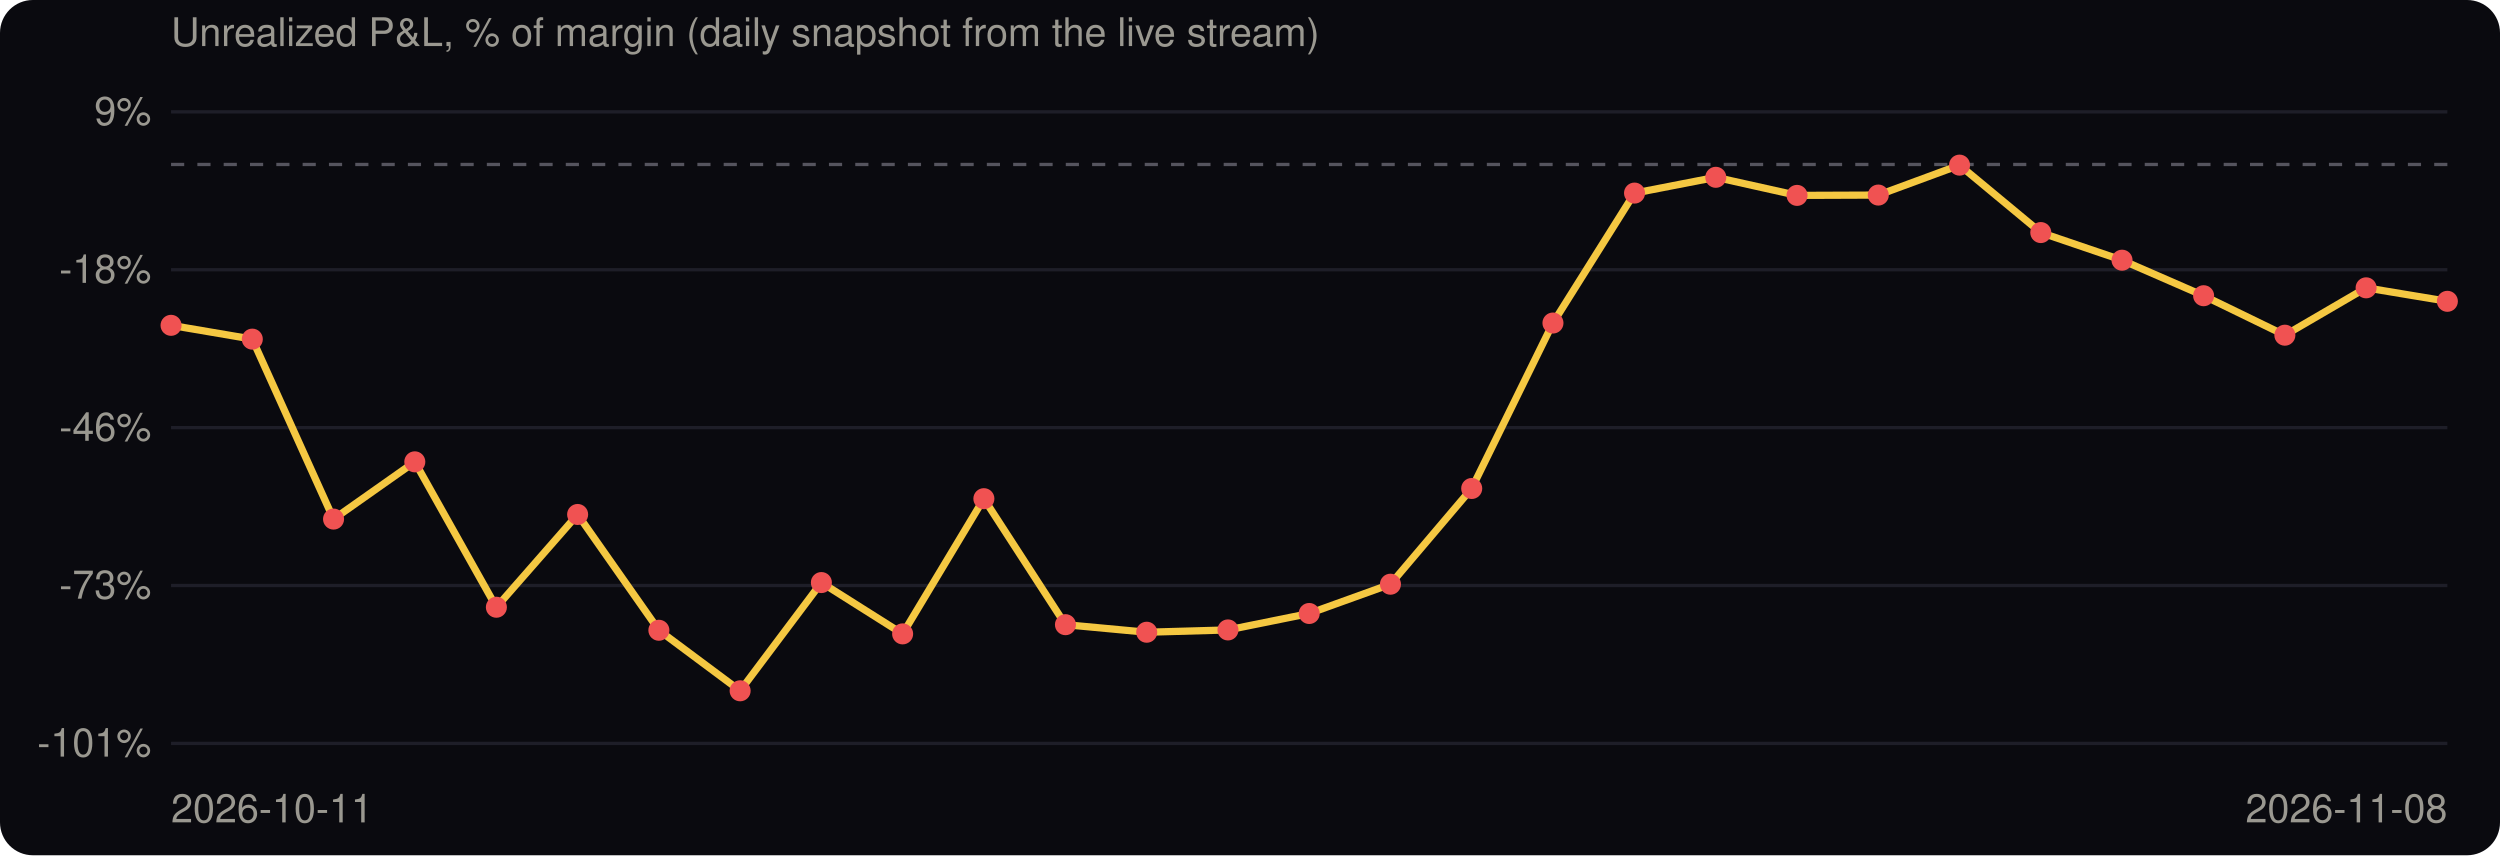
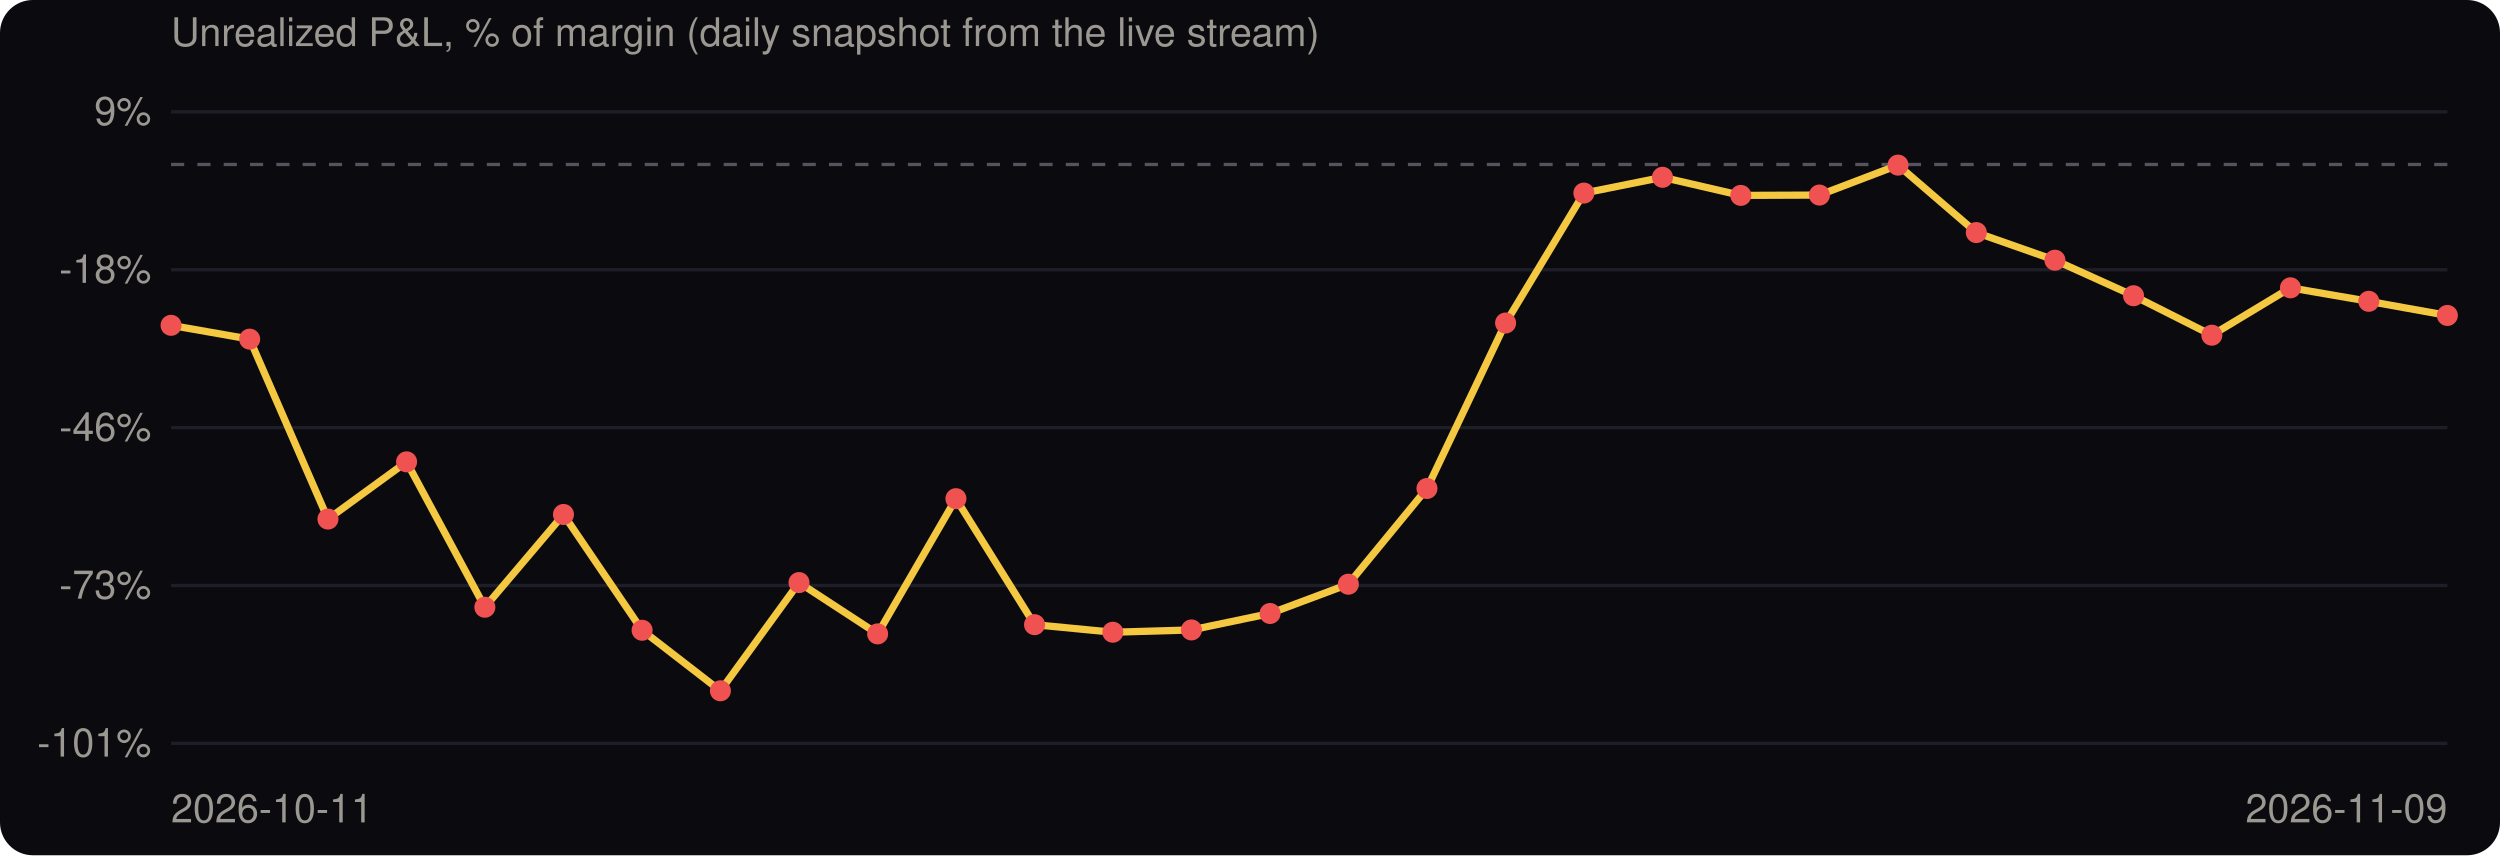
<svg xmlns="http://www.w3.org/2000/svg" viewBox="0 0 760 260" width="760" height="260" font-family="Helvetica, Arial, sans-serif" font-size="12">
  <rect width="760" height="260" rx="10" fill="#0A0A0F" />
  <text x="52" y="14" fill="#9A9890">Unrealized P&amp;L, % of margin (daily snapshot from the live stream)</text>
  <line x1="52" x2="744" y1="226.0" y2="226.0" stroke="#1E1E28" />
  <text x="46" y="230.0" fill="#9A9890" text-anchor="end">-101%</text>
  <line x1="52" x2="744" y1="178.0" y2="178.0" stroke="#1E1E28" />
  <text x="46" y="182.0" fill="#9A9890" text-anchor="end">-73%</text>
  <line x1="52" x2="744" y1="130.0" y2="130.0" stroke="#1E1E28" />
  <text x="46" y="134.0" fill="#9A9890" text-anchor="end">-46%</text>
  <line x1="52" x2="744" y1="82.0" y2="82.0" stroke="#1E1E28" />
  <text x="46" y="86.0" fill="#9A9890" text-anchor="end">-18%</text>
  <line x1="52" x2="744" y1="34.0" y2="34.0" stroke="#1E1E28" />
  <text x="46" y="38.0" fill="#9A9890" text-anchor="end">9%</text>
  <line x1="52" x2="744" y1="50.0" y2="50.0" stroke="#55545E" stroke-dasharray="4 4" />
-   <path d="M52.0,98.9 L76.7,103.1 L101.4,157.8 L126.1,140.4 L150.9,184.6 L175.6,156.4 L200.3,191.6 L225.0,210.0 L249.7,177.1 L274.4,192.7 L299.1,151.6 L323.9,189.9 L348.6,192.2 L373.3,191.5 L398.0,186.5 L422.7,177.6 L447.4,148.5 L472.1,98.2 L496.9,58.7 L521.6,53.9 L546.3,59.4 L571.0,59.3 L595.7,50.2 L620.4,70.7 L645.1,79.1 L669.9,89.9 L694.6,101.9 L719.3,87.5 L744.0,91.6" fill="none" stroke="#F5C842" stroke-width="2.2" />
+   <path d="M52.0,98.9 L75.9,103.1 L99.7,157.8 L123.6,140.4 L147.4,184.6 L171.3,156.4 L195.2,191.6 L219.0,210.0 L242.9,177.1 L266.8,192.7 L290.6,151.6 L314.5,189.9 L338.3,192.2 L362.2,191.5 L386.1,186.5 L409.9,177.6 L433.8,148.5 L457.7,98.2 L481.5,58.7 L505.4,53.9 L529.2,59.4 L553.1,59.3 L577.0,50.2 L600.8,70.7 L624.7,79.1 L648.6,89.9 L672.4,101.9 L696.3,87.5 L720.1,91.6 L744.0,95.9" fill="none" stroke="#F5C842" stroke-width="2.2" />
  <circle cx="52.0" cy="98.9" r="3.2" fill="#f05252" />
-   <circle cx="76.7" cy="103.1" r="3.2" fill="#f05252" />
-   <circle cx="101.4" cy="157.8" r="3.2" fill="#f05252" />
-   <circle cx="126.1" cy="140.4" r="3.2" fill="#f05252" />
-   <circle cx="150.9" cy="184.6" r="3.2" fill="#f05252" />
-   <circle cx="175.6" cy="156.4" r="3.2" fill="#f05252" />
-   <circle cx="200.3" cy="191.6" r="3.2" fill="#f05252" />
-   <circle cx="225.0" cy="210.0" r="3.2" fill="#f05252" />
-   <circle cx="249.7" cy="177.1" r="3.2" fill="#f05252" />
-   <circle cx="274.4" cy="192.7" r="3.2" fill="#f05252" />
-   <circle cx="299.1" cy="151.6" r="3.2" fill="#f05252" />
-   <circle cx="323.9" cy="189.9" r="3.2" fill="#f05252" />
-   <circle cx="348.6" cy="192.2" r="3.2" fill="#f05252" />
-   <circle cx="373.3" cy="191.5" r="3.2" fill="#f05252" />
-   <circle cx="398.0" cy="186.5" r="3.2" fill="#f05252" />
-   <circle cx="422.7" cy="177.6" r="3.2" fill="#f05252" />
-   <circle cx="447.4" cy="148.5" r="3.2" fill="#f05252" />
-   <circle cx="472.1" cy="98.2" r="3.2" fill="#f05252" />
-   <circle cx="496.9" cy="58.7" r="3.2" fill="#f05252" />
-   <circle cx="521.6" cy="53.9" r="3.2" fill="#f05252" />
-   <circle cx="546.3" cy="59.4" r="3.2" fill="#f05252" />
-   <circle cx="571.0" cy="59.3" r="3.2" fill="#f05252" />
-   <circle cx="595.7" cy="50.2" r="3.2" fill="#f05252" />
-   <circle cx="620.4" cy="70.7" r="3.2" fill="#f05252" />
-   <circle cx="645.1" cy="79.1" r="3.2" fill="#f05252" />
-   <circle cx="669.9" cy="89.9" r="3.2" fill="#f05252" />
-   <circle cx="694.6" cy="101.9" r="3.2" fill="#f05252" />
-   <circle cx="719.3" cy="87.5" r="3.2" fill="#f05252" />
-   <circle cx="744.0" cy="91.6" r="3.2" fill="#f05252" />
+   <circle cx="75.9" cy="103.1" r="3.2" fill="#f05252" />
+   <circle cx="99.7" cy="157.8" r="3.2" fill="#f05252" />
+   <circle cx="123.6" cy="140.4" r="3.2" fill="#f05252" />
+   <circle cx="147.4" cy="184.6" r="3.2" fill="#f05252" />
+   <circle cx="171.3" cy="156.4" r="3.2" fill="#f05252" />
+   <circle cx="195.2" cy="191.6" r="3.2" fill="#f05252" />
+   <circle cx="219.0" cy="210.0" r="3.2" fill="#f05252" />
+   <circle cx="242.9" cy="177.1" r="3.2" fill="#f05252" />
+   <circle cx="266.8" cy="192.7" r="3.2" fill="#f05252" />
+   <circle cx="290.6" cy="151.6" r="3.2" fill="#f05252" />
+   <circle cx="314.5" cy="189.9" r="3.2" fill="#f05252" />
+   <circle cx="338.3" cy="192.2" r="3.2" fill="#f05252" />
+   <circle cx="362.2" cy="191.5" r="3.2" fill="#f05252" />
+   <circle cx="386.1" cy="186.5" r="3.2" fill="#f05252" />
+   <circle cx="409.9" cy="177.6" r="3.2" fill="#f05252" />
+   <circle cx="433.8" cy="148.5" r="3.2" fill="#f05252" />
+   <circle cx="457.7" cy="98.2" r="3.2" fill="#f05252" />
+   <circle cx="481.5" cy="58.7" r="3.2" fill="#f05252" />
+   <circle cx="505.4" cy="53.9" r="3.2" fill="#f05252" />
+   <circle cx="529.2" cy="59.4" r="3.2" fill="#f05252" />
+   <circle cx="553.1" cy="59.3" r="3.2" fill="#f05252" />
+   <circle cx="577.0" cy="50.2" r="3.2" fill="#f05252" />
+   <circle cx="600.8" cy="70.7" r="3.2" fill="#f05252" />
+   <circle cx="624.7" cy="79.1" r="3.2" fill="#f05252" />
+   <circle cx="648.6" cy="89.9" r="3.2" fill="#f05252" />
+   <circle cx="672.4" cy="101.9" r="3.2" fill="#f05252" />
+   <circle cx="696.3" cy="87.5" r="3.2" fill="#f05252" />
+   <circle cx="720.1" cy="91.6" r="3.2" fill="#f05252" />
+   <circle cx="744.0" cy="95.9" r="3.2" fill="#f05252" />
  <text x="52" y="250" fill="#9A9890">2026-10-11</text>
-   <text x="744" y="250" fill="#9A9890" text-anchor="end">2026-11-08</text>
+   <text x="744" y="250" fill="#9A9890" text-anchor="end">2026-11-09</text>
</svg>
